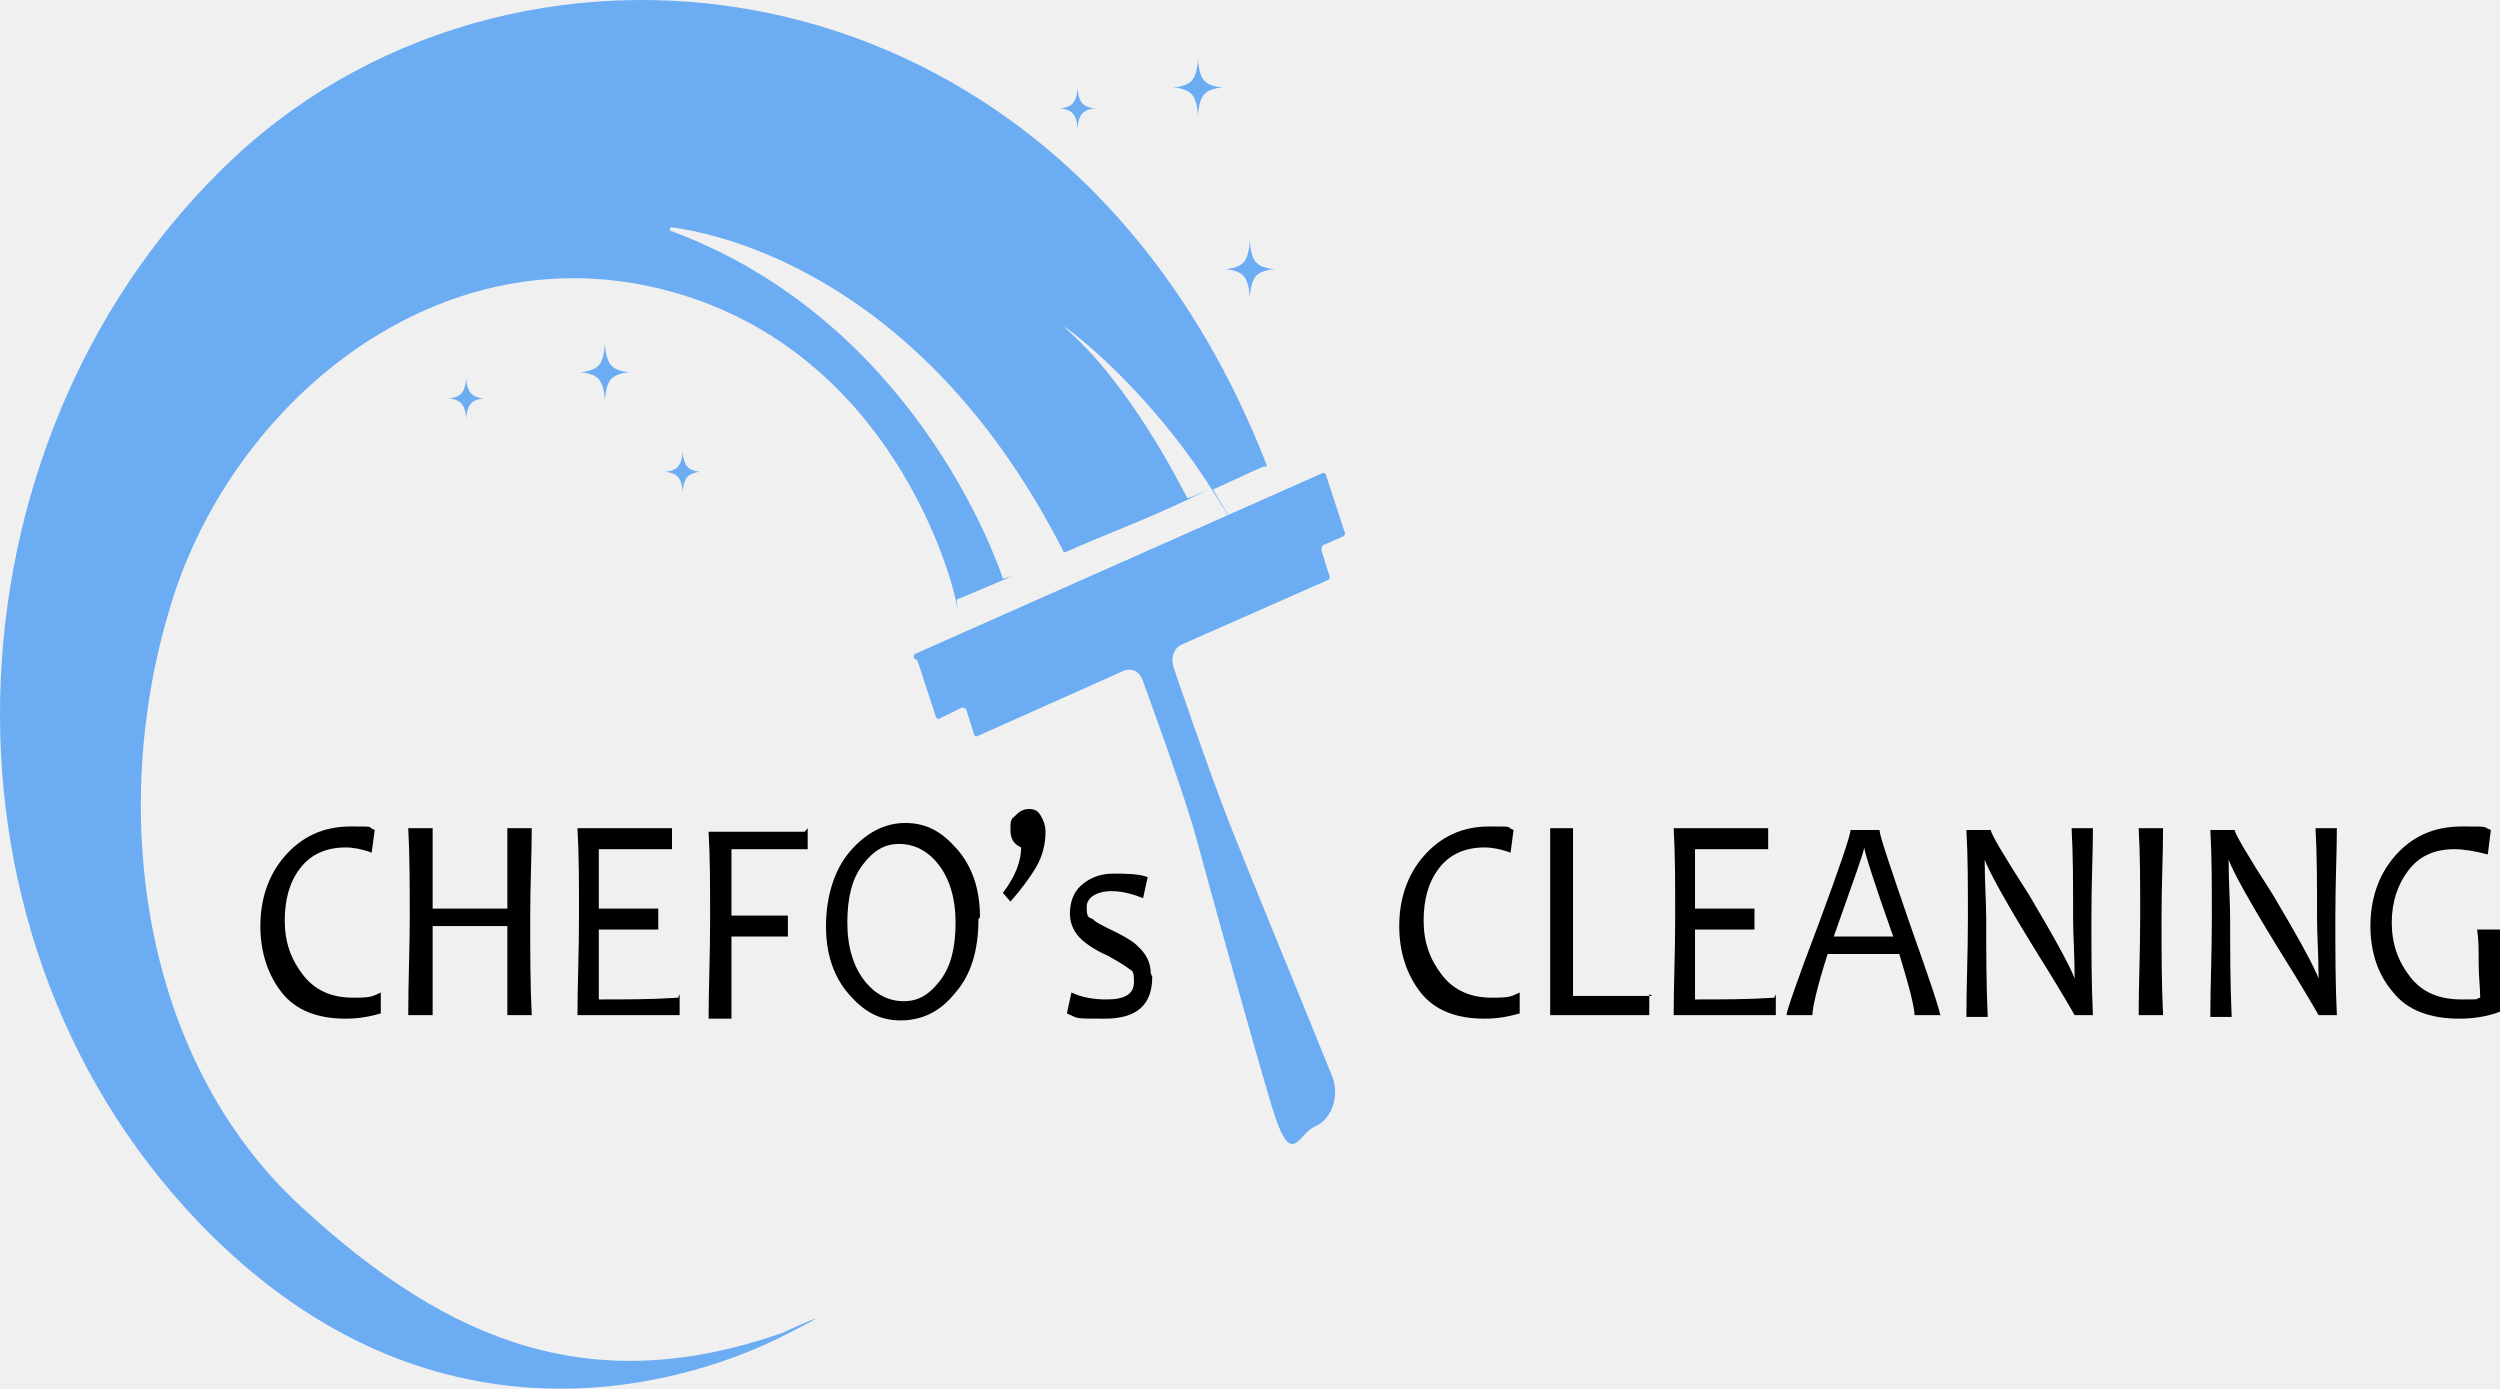
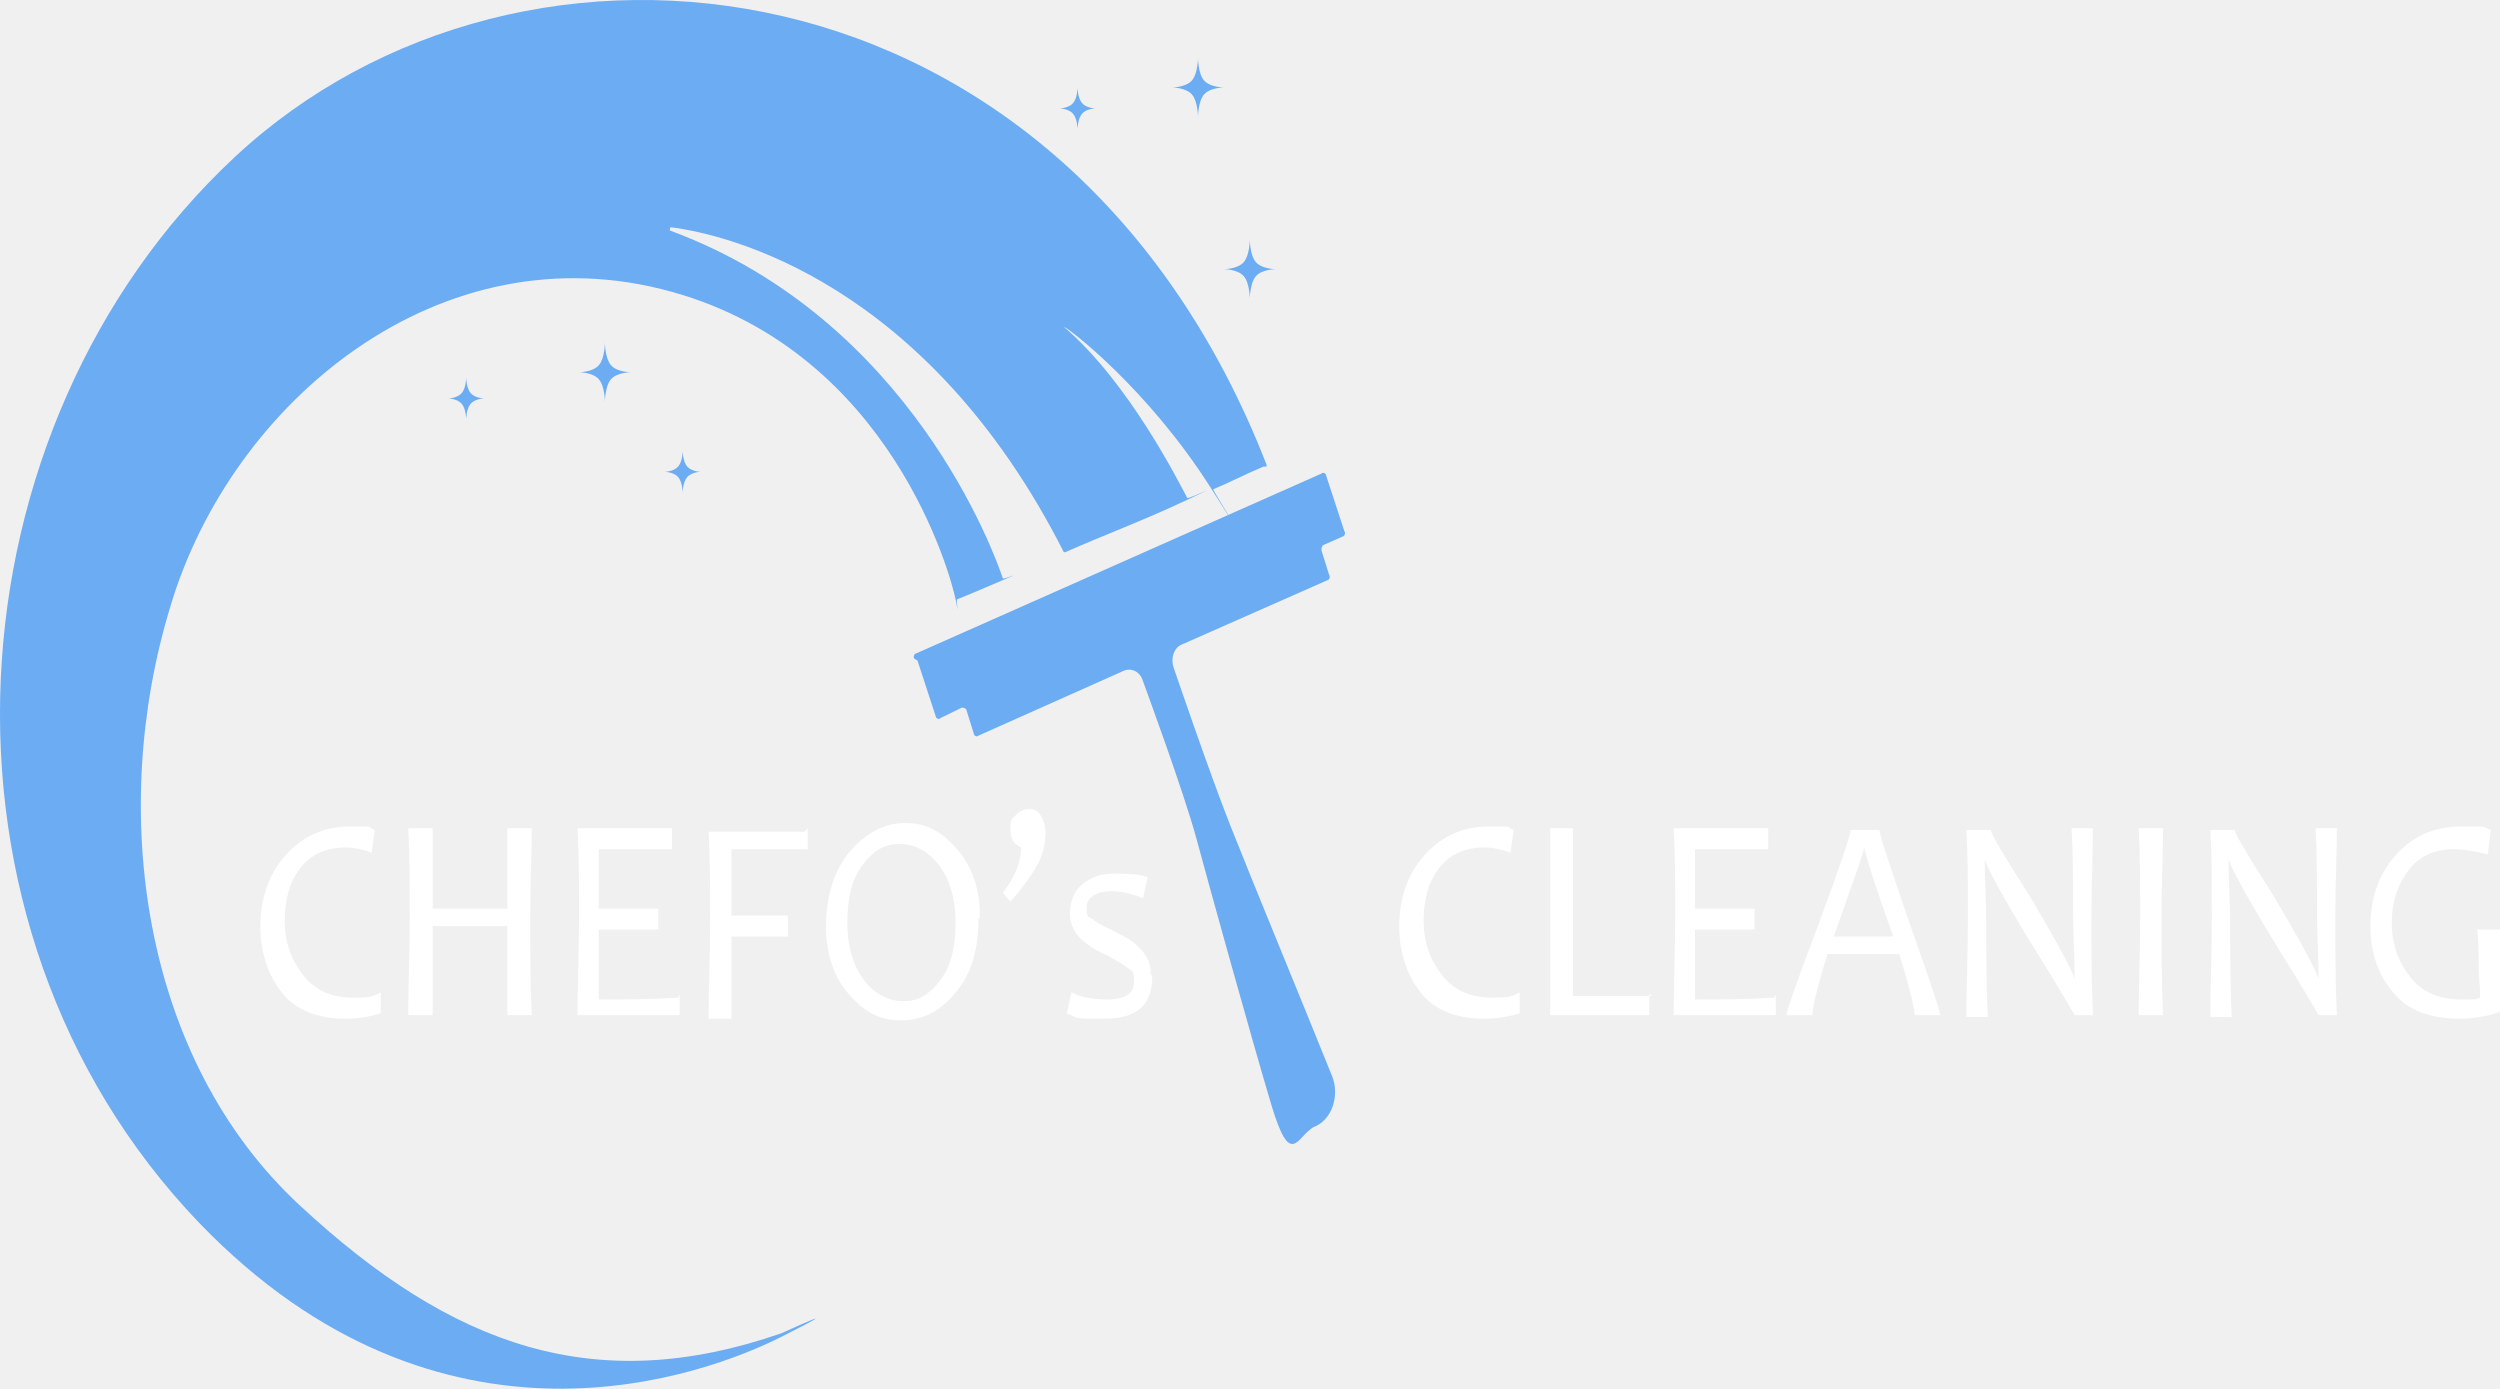
<svg xmlns="http://www.w3.org/2000/svg" height="141.7pt" stroke-miterlimit="10" style="fill-rule:nonzero;clip-rule:evenodd;stroke-linecap:round;stroke-linejoin:round;" version="1.1" viewBox="0 0 255.1 141.7" width="255.1pt" xml:space="preserve">
  <defs />
  <clipPath id="ArtboardFrame">
    <rect height="141.7" width="255.1" x="0" y="0" />
  </clipPath>
  <g clip-path="url(#ArtboardFrame)" id="Untitled">
    <g opacity="1">
-       <path d="M38.857 101.27L38.857 103.409C37.613 103.766 36.524 103.944 35.279 103.944C32.323 103.944 30.145 103.053 28.745 101.27C27.345 99.487 26.567 97.17 26.567 94.496C26.567 91.821 27.345 89.326 29.056 87.365C30.768 85.404 32.946 84.334 35.746 84.334C38.546 84.334 37.302 84.334 38.235 84.691L37.924 87.008C36.99 86.651 36.057 86.473 35.279 86.473C33.257 86.473 31.701 87.186 30.612 88.612C29.523 90.039 29.056 91.821 29.056 93.961C29.056 96.1 29.679 97.883 30.923 99.487C32.168 101.092 33.879 101.805 36.057 101.805C38.235 101.805 37.924 101.626 39.324 101.092L38.857 101.27Z" fill="#000000" fill-rule="nonzero" opacity="1" stroke="none" />
-       <path d="M54.259 103.587L51.77 103.587C51.77 100.2 51.77 97.17 51.77 94.496L44.147 94.496C44.147 96.635 44.147 99.665 44.147 103.587L41.658 103.587C41.658 100.022 41.813 96.635 41.813 93.604C41.813 90.573 41.813 87.365 41.658 84.512L44.147 84.512C44.147 87.365 44.147 90.039 44.147 92.713L51.77 92.713C51.77 90.573 51.77 87.899 51.77 84.512L54.259 84.512C54.259 87.186 54.103 90.217 54.103 93.604C54.103 96.991 54.103 100.557 54.259 103.587Z" fill="#000000" fill-rule="nonzero" opacity="1" stroke="none" />
-       <path d="M69.349 101.448L69.349 103.587L58.926 103.587C58.926 100.557 59.081 97.17 59.081 93.604C59.081 90.039 59.081 87.186 58.926 84.512L68.571 84.512L68.571 86.651C66.082 86.651 63.593 86.651 61.104 86.651C61.104 88.078 61.104 90.217 61.104 92.713C63.437 92.713 65.46 92.713 67.171 92.713L67.171 94.852C65.304 94.852 63.282 94.852 61.104 94.852C61.104 97.348 61.104 99.665 61.104 101.983C63.904 101.983 66.549 101.983 69.194 101.805L69.349 101.448Z" fill="#000000" fill-rule="nonzero" opacity="1" stroke="none" />
-       <path d="M82.417 84.512L82.417 86.651C80.084 86.651 77.439 86.651 74.638 86.651C74.638 88.256 74.638 90.573 74.638 93.426C76.661 93.426 78.528 93.426 80.395 93.426L80.395 95.565C78.528 95.565 76.661 95.565 74.638 95.565C74.638 99.309 74.638 102.161 74.638 103.944L72.305 103.944C72.305 100.913 72.46 97.526 72.46 93.961C72.46 90.395 72.46 87.543 72.305 84.869L82.106 84.869L82.417 84.512Z" fill="#000000" fill-rule="nonzero" opacity="1" stroke="none" />
-       <path d="M99.841 93.782C99.841 96.991 99.063 99.487 97.507 101.27C95.952 103.231 94.085 104.122 91.907 104.122C89.729 104.122 88.173 103.231 86.617 101.448C85.062 99.665 84.284 97.348 84.284 94.496C84.284 91.643 85.062 88.791 86.773 86.83C88.329 85.047 90.195 83.977 92.374 83.977C94.552 83.977 96.107 84.869 97.663 86.651C99.219 88.434 99.996 90.752 99.996 93.604L99.841 93.782ZM97.507 94.139C97.507 91.643 96.885 89.682 95.796 88.256C94.707 86.83 93.307 86.117 91.751 86.117C90.195 86.117 89.106 86.83 88.017 88.256C86.928 89.682 86.462 91.643 86.462 94.139C86.462 96.635 87.084 98.596 88.173 100.022C89.262 101.448 90.662 102.161 92.218 102.161C93.774 102.161 94.863 101.448 95.952 100.022C97.041 98.596 97.507 96.635 97.507 94.139Z" fill="#000000" fill-rule="nonzero" opacity="1" stroke="none" />
-       <path d="M106.686 84.869C106.686 86.117 106.375 87.365 105.753 88.434C105.13 89.504 104.197 90.752 103.108 92L102.33 91.108C103.575 89.504 104.197 87.899 104.197 86.473C103.419 86.117 103.108 85.582 103.108 84.691C103.108 83.799 103.108 83.621 103.575 83.264C103.886 82.908 104.352 82.551 104.975 82.551C105.597 82.551 105.908 82.729 106.219 83.264C106.53 83.799 106.686 84.334 106.686 84.869Z" fill="#000000" fill-rule="nonzero" opacity="1" stroke="none" />
-       <path d="M117.576 99.665C117.576 102.518 116.02 103.944 112.753 103.944C109.486 103.944 110.109 103.944 108.864 103.409L109.331 101.27C110.42 101.805 111.664 101.983 112.909 101.983C114.776 101.983 115.709 101.448 115.709 100.2C115.709 98.952 115.553 99.131 115.087 98.774C114.62 98.418 113.998 98.061 113.064 97.526C111.82 96.991 111.042 96.457 110.42 95.922C109.642 95.209 109.175 94.317 109.175 93.248C109.175 92.178 109.486 91.108 110.264 90.395C111.042 89.682 112.131 89.147 113.531 89.147C114.931 89.147 116.176 89.147 117.109 89.504L116.642 91.643C115.709 91.287 114.62 90.93 113.375 90.93C112.131 90.93 110.886 91.465 110.886 92.534C110.886 93.604 111.042 93.604 111.509 93.782C111.82 94.139 112.598 94.496 113.687 95.03C114.776 95.565 115.709 96.1 116.176 96.635C116.954 97.348 117.42 98.239 117.42 99.309L117.576 99.665Z" fill="#000000" fill-rule="nonzero" opacity="1" stroke="none" />
-       <path d="M155.068 101.27L155.068 103.409C153.824 103.766 152.735 103.944 151.49 103.944C148.534 103.944 146.356 103.053 144.956 101.27C143.556 99.487 142.778 97.17 142.778 94.496C142.778 91.821 143.556 89.326 145.267 87.365C146.979 85.404 149.157 84.334 151.957 84.334C154.757 84.334 153.513 84.334 154.446 84.691L154.135 87.008C153.201 86.651 152.268 86.473 151.49 86.473C149.468 86.473 147.912 87.186 146.823 88.612C145.734 90.039 145.267 91.821 145.267 93.961C145.267 96.1 145.89 97.883 147.134 99.487C148.379 101.092 150.09 101.805 152.268 101.805C154.446 101.805 154.135 101.626 155.535 101.092L155.068 101.27Z" fill="#000000" fill-rule="nonzero" opacity="1" stroke="none" />
-       <path d="M168.292 101.448L168.292 103.587L158.18 103.587C158.18 101.092 158.18 97.883 158.18 93.604C158.18 89.326 158.18 87.008 158.18 84.512L160.513 84.512C160.513 86.473 160.513 89.504 160.513 93.604C160.513 97.704 160.513 99.665 160.513 101.626C163.002 101.626 165.803 101.626 168.603 101.626L168.292 101.448Z" fill="#000000" fill-rule="nonzero" opacity="1" stroke="none" />
-       <path d="M181.204 101.448L181.204 103.587L170.781 103.587C170.781 100.557 170.936 97.17 170.936 93.604C170.936 90.039 170.936 87.186 170.781 84.512L180.426 84.512L180.426 86.651C177.937 86.651 175.448 86.651 172.959 86.651C172.959 88.078 172.959 90.217 172.959 92.713C175.292 92.713 177.315 92.713 179.026 92.713L179.026 94.852C177.159 94.852 175.137 94.852 172.959 94.852C172.959 97.348 172.959 99.665 172.959 101.983C175.759 101.983 178.404 101.983 181.049 101.805L181.204 101.448Z" fill="#000000" fill-rule="nonzero" opacity="1" stroke="none" />
-       <path d="M198.006 103.587L195.361 103.587C195.361 102.874 194.894 100.913 193.805 97.348L186.494 97.348C185.405 100.735 184.938 102.874 184.938 103.587L182.293 103.587C182.293 103.231 183.382 100.022 185.56 94.317C187.738 88.434 188.827 85.225 188.827 84.691L191.783 84.691C191.783 85.225 192.872 88.434 194.894 94.317C196.917 100.022 198.006 103.231 198.006 103.766L198.006 103.587ZM193.183 95.565C191.161 89.86 190.227 86.83 190.227 86.473L190.227 86.473C190.227 86.83 189.138 89.86 187.116 95.565L193.339 95.565L193.183 95.565Z" fill="#000000" fill-rule="nonzero" opacity="1" stroke="none" />
-       <path d="M213.407 103.587L211.696 103.587C211.696 103.587 210.296 101.092 207.495 96.635C204.54 91.821 202.984 88.969 202.517 87.721L202.517 87.721C202.517 90.039 202.673 92 202.673 93.782C202.673 96.991 202.673 100.379 202.828 103.766L200.65 103.766C200.65 100.557 200.806 97.348 200.806 93.782C200.806 90.217 200.806 87.365 200.65 84.691L203.14 84.691C203.14 85.047 204.384 87.186 207.029 91.287C209.673 95.743 211.229 98.596 211.696 99.844L211.696 99.844C211.696 97.526 211.54 95.387 211.54 93.782C211.54 90.217 211.54 87.186 211.385 84.512L213.563 84.512C213.563 87.008 213.407 90.039 213.407 93.604C213.407 97.17 213.407 100.379 213.563 103.587L213.407 103.587Z" fill="#000000" fill-rule="nonzero" opacity="1" stroke="none" />
-       <path d="M220.719 103.587L218.23 103.587C218.23 100.379 218.385 97.17 218.385 93.604C218.385 90.039 218.385 87.186 218.23 84.512L220.719 84.512C220.719 87.186 220.563 90.217 220.563 93.604C220.563 96.991 220.563 100.379 220.719 103.587Z" fill="#000000" fill-rule="nonzero" opacity="1" stroke="none" />
-       <path d="M238.298 103.587L236.587 103.587C236.587 103.587 235.187 101.092 232.387 96.635C229.431 91.821 227.875 88.969 227.408 87.721L227.408 87.721C227.408 90.039 227.564 92 227.564 93.782C227.564 96.991 227.564 100.379 227.72 103.766L225.542 103.766C225.542 100.557 225.697 97.348 225.697 93.782C225.697 90.217 225.697 87.365 225.542 84.691L228.031 84.691C228.031 85.047 229.275 87.186 231.92 91.287C234.565 95.743 236.12 98.596 236.587 99.844L236.587 99.844C236.587 97.526 236.432 95.387 236.432 93.782C236.432 90.217 236.432 87.186 236.276 84.512L238.454 84.512C238.454 87.008 238.298 90.039 238.298 93.604C238.298 97.17 238.298 100.379 238.454 103.587L238.298 103.587Z" fill="#000000" fill-rule="nonzero" opacity="1" stroke="none" />
-       <path d="M255.1 103.231C253.7 103.766 252.3 103.944 250.9 103.944C247.944 103.944 245.61 103.053 244.21 101.27C242.654 99.487 241.877 97.17 241.877 94.496C241.877 91.821 242.654 89.326 244.366 87.365C246.077 85.404 248.255 84.334 251.211 84.334C254.167 84.334 253.233 84.334 254.167 84.691L253.855 87.186C252.455 86.83 251.366 86.651 250.433 86.651C248.41 86.651 246.855 87.365 245.766 88.791C244.677 90.217 244.055 92 244.055 94.139C244.055 96.278 244.677 98.061 245.921 99.665C247.166 101.27 248.877 101.983 251.211 101.983C253.544 101.983 252.3 101.983 253.078 101.805C253.078 100.735 252.922 99.665 252.922 98.239C252.922 96.813 252.922 95.922 252.766 94.852L255.1 94.852C255.1 96.1 255.1 97.526 255.1 98.952C255.1 100.379 255.1 100.913 255.1 103.231Z" fill="#000000" fill-rule="nonzero" opacity="1" stroke="none" />
+       <path d="M38.857 101.27L38.857 103.409C37.613 103.766 36.524 103.944 35.279 103.944C32.323 103.944 30.145 103.053 28.745 101.27C27.345 99.487 26.567 97.17 26.567 94.496C26.567 91.821 27.345 89.326 29.056 87.365C30.768 85.404 32.946 84.334 35.746 84.334C38.546 84.334 37.302 84.334 38.235 84.691L37.924 87.008C36.99 86.651 36.057 86.473 35.279 86.473C33.257 86.473 31.701 87.186 30.612 88.612C29.523 90.039 29.056 91.821 29.056 93.961C29.056 96.1 29.679 97.883 30.923 99.487C32.168 101.092 33.879 101.805 36.057 101.805C38.235 101.805 37.924 101.626 39.324 101.092L38.857 101.27Z" fill="#fff" fill-rule="nonzero" opacity="1" stroke="none" />
+       <path d="M54.259 103.587L51.77 103.587C51.77 100.2 51.77 97.17 51.77 94.496L44.147 94.496C44.147 96.635 44.147 99.665 44.147 103.587L41.658 103.587C41.658 100.022 41.813 96.635 41.813 93.604C41.813 90.573 41.813 87.365 41.658 84.512L44.147 84.512C44.147 87.365 44.147 90.039 44.147 92.713L51.77 92.713C51.77 90.573 51.77 87.899 51.77 84.512L54.259 84.512C54.259 87.186 54.103 90.217 54.103 93.604C54.103 96.991 54.103 100.557 54.259 103.587Z" fill="#fff" fill-rule="nonzero" opacity="1" stroke="none" />
+       <path d="M69.349 101.448L69.349 103.587L58.926 103.587C58.926 100.557 59.081 97.17 59.081 93.604C59.081 90.039 59.081 87.186 58.926 84.512L68.571 84.512L68.571 86.651C66.082 86.651 63.593 86.651 61.104 86.651C61.104 88.078 61.104 90.217 61.104 92.713C63.437 92.713 65.46 92.713 67.171 92.713L67.171 94.852C65.304 94.852 63.282 94.852 61.104 94.852C61.104 97.348 61.104 99.665 61.104 101.983C63.904 101.983 66.549 101.983 69.194 101.805L69.349 101.448Z" fill="#fff" fill-rule="nonzero" opacity="1" stroke="none" />
+       <path d="M82.417 84.512L82.417 86.651C80.084 86.651 77.439 86.651 74.638 86.651C74.638 88.256 74.638 90.573 74.638 93.426C76.661 93.426 78.528 93.426 80.395 93.426L80.395 95.565C78.528 95.565 76.661 95.565 74.638 95.565C74.638 99.309 74.638 102.161 74.638 103.944L72.305 103.944C72.305 100.913 72.46 97.526 72.46 93.961C72.46 90.395 72.46 87.543 72.305 84.869L82.106 84.869L82.417 84.512Z" fill="#fff" fill-rule="nonzero" opacity="1" stroke="none" />
+       <path d="M99.841 93.782C99.841 96.991 99.063 99.487 97.507 101.27C95.952 103.231 94.085 104.122 91.907 104.122C89.729 104.122 88.173 103.231 86.617 101.448C85.062 99.665 84.284 97.348 84.284 94.496C84.284 91.643 85.062 88.791 86.773 86.83C88.329 85.047 90.195 83.977 92.374 83.977C94.552 83.977 96.107 84.869 97.663 86.651C99.219 88.434 99.996 90.752 99.996 93.604L99.841 93.782ZM97.507 94.139C97.507 91.643 96.885 89.682 95.796 88.256C94.707 86.83 93.307 86.117 91.751 86.117C90.195 86.117 89.106 86.83 88.017 88.256C86.928 89.682 86.462 91.643 86.462 94.139C86.462 96.635 87.084 98.596 88.173 100.022C89.262 101.448 90.662 102.161 92.218 102.161C93.774 102.161 94.863 101.448 95.952 100.022C97.041 98.596 97.507 96.635 97.507 94.139Z" fill="#fff" fill-rule="nonzero" opacity="1" stroke="none" />
+       <path d="M106.686 84.869C106.686 86.117 106.375 87.365 105.753 88.434C105.13 89.504 104.197 90.752 103.108 92L102.33 91.108C103.575 89.504 104.197 87.899 104.197 86.473C103.419 86.117 103.108 85.582 103.108 84.691C103.108 83.799 103.108 83.621 103.575 83.264C103.886 82.908 104.352 82.551 104.975 82.551C105.597 82.551 105.908 82.729 106.219 83.264C106.53 83.799 106.686 84.334 106.686 84.869Z" fill="#fff" fill-rule="nonzero" opacity="1" stroke="none" />
+       <path d="M117.576 99.665C117.576 102.518 116.02 103.944 112.753 103.944C109.486 103.944 110.109 103.944 108.864 103.409L109.331 101.27C110.42 101.805 111.664 101.983 112.909 101.983C114.776 101.983 115.709 101.448 115.709 100.2C115.709 98.952 115.553 99.131 115.087 98.774C114.62 98.418 113.998 98.061 113.064 97.526C111.82 96.991 111.042 96.457 110.42 95.922C109.642 95.209 109.175 94.317 109.175 93.248C109.175 92.178 109.486 91.108 110.264 90.395C111.042 89.682 112.131 89.147 113.531 89.147C114.931 89.147 116.176 89.147 117.109 89.504L116.642 91.643C115.709 91.287 114.62 90.93 113.375 90.93C112.131 90.93 110.886 91.465 110.886 92.534C110.886 93.604 111.042 93.604 111.509 93.782C111.82 94.139 112.598 94.496 113.687 95.03C114.776 95.565 115.709 96.1 116.176 96.635C116.954 97.348 117.42 98.239 117.42 99.309L117.576 99.665Z" fill="#fff" fill-rule="nonzero" opacity="1" stroke="none" />
+       <path d="M155.068 101.27L155.068 103.409C153.824 103.766 152.735 103.944 151.49 103.944C148.534 103.944 146.356 103.053 144.956 101.27C143.556 99.487 142.778 97.17 142.778 94.496C142.778 91.821 143.556 89.326 145.267 87.365C146.979 85.404 149.157 84.334 151.957 84.334C154.757 84.334 153.513 84.334 154.446 84.691L154.135 87.008C153.201 86.651 152.268 86.473 151.49 86.473C149.468 86.473 147.912 87.186 146.823 88.612C145.734 90.039 145.267 91.821 145.267 93.961C145.267 96.1 145.89 97.883 147.134 99.487C148.379 101.092 150.09 101.805 152.268 101.805C154.446 101.805 154.135 101.626 155.535 101.092L155.068 101.27Z" fill="#fff" fill-rule="nonzero" opacity="1" stroke="none" />
+       <path d="M168.292 101.448L168.292 103.587L158.18 103.587C158.18 101.092 158.18 97.883 158.18 93.604C158.18 89.326 158.18 87.008 158.18 84.512L160.513 84.512C160.513 86.473 160.513 89.504 160.513 93.604C160.513 97.704 160.513 99.665 160.513 101.626C163.002 101.626 165.803 101.626 168.603 101.626L168.292 101.448Z" fill="#fff" fill-rule="nonzero" opacity="1" stroke="none" />
+       <path d="M181.204 101.448L181.204 103.587L170.781 103.587C170.781 100.557 170.936 97.17 170.936 93.604C170.936 90.039 170.936 87.186 170.781 84.512L180.426 84.512L180.426 86.651C177.937 86.651 175.448 86.651 172.959 86.651C172.959 88.078 172.959 90.217 172.959 92.713C175.292 92.713 177.315 92.713 179.026 92.713L179.026 94.852C177.159 94.852 175.137 94.852 172.959 94.852C172.959 97.348 172.959 99.665 172.959 101.983C175.759 101.983 178.404 101.983 181.049 101.805L181.204 101.448Z" fill="#fff" fill-rule="nonzero" opacity="1" stroke="none" />
+       <path d="M198.006 103.587L195.361 103.587C195.361 102.874 194.894 100.913 193.805 97.348L186.494 97.348C185.405 100.735 184.938 102.874 184.938 103.587L182.293 103.587C182.293 103.231 183.382 100.022 185.56 94.317C187.738 88.434 188.827 85.225 188.827 84.691L191.783 84.691C191.783 85.225 192.872 88.434 194.894 94.317C196.917 100.022 198.006 103.231 198.006 103.766L198.006 103.587ZM193.183 95.565C191.161 89.86 190.227 86.83 190.227 86.473L190.227 86.473C190.227 86.83 189.138 89.86 187.116 95.565L193.339 95.565L193.183 95.565Z" fill="#fff" fill-rule="nonzero" opacity="1" stroke="none" />
+       <path d="M213.407 103.587L211.696 103.587C211.696 103.587 210.296 101.092 207.495 96.635C204.54 91.821 202.984 88.969 202.517 87.721L202.517 87.721C202.517 90.039 202.673 92 202.673 93.782C202.673 96.991 202.673 100.379 202.828 103.766L200.65 103.766C200.65 100.557 200.806 97.348 200.806 93.782C200.806 90.217 200.806 87.365 200.65 84.691L203.14 84.691C203.14 85.047 204.384 87.186 207.029 91.287C209.673 95.743 211.229 98.596 211.696 99.844L211.696 99.844C211.696 97.526 211.54 95.387 211.54 93.782C211.54 90.217 211.54 87.186 211.385 84.512L213.563 84.512C213.563 87.008 213.407 90.039 213.407 93.604C213.407 97.17 213.407 100.379 213.563 103.587L213.407 103.587Z" fill="#fff" fill-rule="nonzero" opacity="1" stroke="none" />
+       <path d="M220.719 103.587L218.23 103.587C218.23 100.379 218.385 97.17 218.385 93.604C218.385 90.039 218.385 87.186 218.23 84.512L220.719 84.512C220.719 87.186 220.563 90.217 220.563 93.604C220.563 96.991 220.563 100.379 220.719 103.587Z" fill="#fff" fill-rule="nonzero" opacity="1" stroke="none" />
+       <path d="M238.298 103.587L236.587 103.587C236.587 103.587 235.187 101.092 232.387 96.635C229.431 91.821 227.875 88.969 227.408 87.721L227.408 87.721C227.408 90.039 227.564 92 227.564 93.782C227.564 96.991 227.564 100.379 227.72 103.766L225.542 103.766C225.542 100.557 225.697 97.348 225.697 93.782C225.697 90.217 225.697 87.365 225.542 84.691L228.031 84.691C228.031 85.047 229.275 87.186 231.92 91.287C234.565 95.743 236.12 98.596 236.587 99.844L236.587 99.844C236.587 97.526 236.432 95.387 236.432 93.782C236.432 90.217 236.432 87.186 236.276 84.512L238.454 84.512C238.454 87.008 238.298 90.039 238.298 93.604C238.298 97.17 238.298 100.379 238.454 103.587L238.298 103.587Z" fill="#fff" fill-rule="nonzero" opacity="1" stroke="none" />
+       <path d="M255.1 103.231C253.7 103.766 252.3 103.944 250.9 103.944C247.944 103.944 245.61 103.053 244.21 101.27C242.654 99.487 241.877 97.17 241.877 94.496C241.877 91.821 242.654 89.326 244.366 87.365C246.077 85.404 248.255 84.334 251.211 84.334C254.167 84.334 253.233 84.334 254.167 84.691L253.855 87.186C252.455 86.83 251.366 86.651 250.433 86.651C248.41 86.651 246.855 87.365 245.766 88.791C244.677 90.217 244.055 92 244.055 94.139C244.055 96.278 244.677 98.061 245.921 99.665C247.166 101.27 248.877 101.983 251.211 101.983C253.544 101.983 252.3 101.983 253.078 101.805C253.078 100.735 252.922 99.665 252.922 98.239C252.922 96.813 252.922 95.922 252.766 94.852L255.1 94.852C255.1 96.1 255.1 97.526 255.1 98.952C255.1 100.379 255.1 100.913 255.1 103.231Z" fill="#fff" fill-rule="nonzero" opacity="1" stroke="none" />
    </g>
    <path d="M129.244 47.609C129.244 47.609 129.244 47.609 129.244 47.431C108.708-5.338 53.325-11.399 23.923 16.055C-5.48 43.509-9.058 94.139 20.345 124.802C45.08 150.473 71.994 140.312 79.772 136.39C87.551 132.468 79.772 136.033 79.772 136.033C60.793 142.629 46.169 137.459 30.612 123.019C14.433 108.044 11.01 82.729 17.389 61.871C23.611 41.013 44.925 23.186 68.571 29.782C90.973 36.022 97.041 58.841 97.507 61.158C97.974 63.476 97.507 61.158 97.663 61.158C98.13 60.98 99.841 60.267 102.33 59.197C104.819 58.128 102.33 59.197 102.33 59.019C101.552 56.702 92.996 32.635 68.416 23.543C68.26 23.543 68.416 23.186 68.416 23.186C74.172 23.899 94.552 28.712 108.553 56.345C108.553 56.345 108.553 56.345 108.708 56.345C112.286 54.74 116.642 53.136 121.154 50.997C125.666 48.857 121.154 50.997 121.154 50.818C120.376 49.392 115.242 39.052 108.553 33.348L108.553 33.348C108.864 33.348 117.109 39.587 123.643 49.927C130.177 60.267 123.643 49.927 123.799 49.927C125.51 49.214 127.221 48.323 128.933 47.609L129.244 47.609Z" fill="#6bacf3" fill-rule="nonzero" opacity="1" stroke="none" />
    <path d="M93.618 67.398L95.485 73.103C95.485 73.281 95.796 73.459 95.952 73.281L98.13 72.211C98.285 72.211 98.441 72.211 98.596 72.39L99.374 74.885C99.374 75.064 99.685 75.242 99.841 75.064L114.62 68.468C115.398 68.111 116.331 68.468 116.642 69.537C116.642 69.537 120.843 80.947 122.087 85.582C123.332 90.217 127.688 105.905 129.71 112.679C131.733 119.454 132.355 115.888 134.066 114.997L134.066 114.997C135.933 114.284 136.711 111.788 135.933 109.827C133.288 103.231 127.688 89.682 125.51 84.156C123.332 78.629 119.754 68.111 119.754 68.111C119.443 67.22 119.754 66.15 120.532 65.793L135.466 59.197C135.622 59.197 135.778 58.841 135.622 58.663L134.844 56.167C134.844 55.988 134.844 55.81 135 55.632L137.022 54.74C137.178 54.74 137.333 54.384 137.178 54.206L135.311 48.501C135.311 48.323 135 48.144 134.844 48.323L93.463 66.685C93.307 66.685 93.151 67.041 93.307 67.22L93.618 67.398Z" fill="#6bacf3" fill-rule="nonzero" opacity="1" stroke="none" />
    <path d="M119.598 8.924C119.598 8.924 120.998 8.924 121.621 8.211C122.243 7.498 122.243 5.893 122.243 5.893C122.243 5.893 122.243 7.498 122.865 8.211C123.488 8.924 124.888 8.924 124.888 8.924C124.888 8.924 123.488 8.924 122.865 9.637C122.243 10.35 122.243 11.955 122.243 11.955C122.243 11.955 122.243 10.35 121.621 9.637C120.998 8.924 119.598 8.924 119.598 8.924Z" fill="#6bacf3" fill-rule="nonzero" opacity="1" stroke="none" />
    <path d="M59.081 37.983C59.081 37.983 60.482 37.983 61.104 37.27C61.726 36.556 61.726 34.952 61.726 34.952C61.726 34.952 61.726 36.556 62.348 37.27C62.971 37.983 64.371 37.983 64.371 37.983C64.371 37.983 62.971 37.983 62.348 38.696C61.726 39.409 61.726 41.013 61.726 41.013C61.726 41.013 61.726 39.409 61.104 38.696C60.482 37.983 59.081 37.983 59.081 37.983Z" fill="#6bacf3" fill-rule="nonzero" opacity="1" stroke="none" />
    <path d="M124.888 27.465C124.888 27.465 126.288 27.465 126.91 26.752C127.532 26.038 127.532 24.434 127.532 24.434C127.532 24.434 127.532 26.038 128.155 26.752C128.777 27.465 130.177 27.465 130.177 27.465C130.177 27.465 128.777 27.465 128.155 28.178C127.532 28.891 127.532 30.495 127.532 30.495C127.532 30.495 127.532 28.891 126.91 28.178C126.288 27.465 124.888 27.465 124.888 27.465Z" fill="#6bacf3" fill-rule="nonzero" opacity="1" stroke="none" />
    <path d="M108.086 11.063C108.086 11.063 109.02 11.063 109.486 10.529C109.953 9.994 109.953 8.924 109.953 8.924C109.953 8.924 109.953 9.994 110.42 10.529C110.886 11.063 111.82 11.063 111.82 11.063C111.82 11.063 110.886 11.063 110.42 11.598C109.953 12.133 109.953 13.203 109.953 13.203C109.953 13.203 109.953 12.133 109.486 11.598C109.02 11.063 108.086 11.063 108.086 11.063Z" fill="#6bacf3" fill-rule="nonzero" opacity="1" stroke="none" />
    <path d="M67.793 48.144C67.793 48.144 68.727 48.144 69.194 47.609C69.66 47.075 69.66 46.005 69.66 46.005C69.66 46.005 69.66 47.075 70.127 47.609C70.594 48.144 71.527 48.144 71.527 48.144C71.527 48.144 70.594 48.144 70.127 48.679C69.66 49.214 69.66 50.284 69.66 50.284C69.66 50.284 69.66 49.214 69.194 48.679C68.727 48.144 67.793 48.144 67.793 48.144Z" fill="#6bacf3" fill-rule="nonzero" opacity="1" stroke="none" />
    <path d="M45.702 40.657C45.702 40.657 46.636 40.657 47.103 40.122C47.569 39.587 47.569 38.518 47.569 38.518C47.569 38.518 47.569 39.587 48.036 40.122C48.503 40.657 49.436 40.657 49.436 40.657C49.436 40.657 48.503 40.657 48.036 41.192C47.569 41.727 47.569 42.796 47.569 42.796C47.569 42.796 47.569 41.727 47.103 41.192C46.636 40.657 45.702 40.657 45.702 40.657Z" fill="#6bacf3" fill-rule="nonzero" opacity="1" stroke="none" />
  </g>
</svg>
